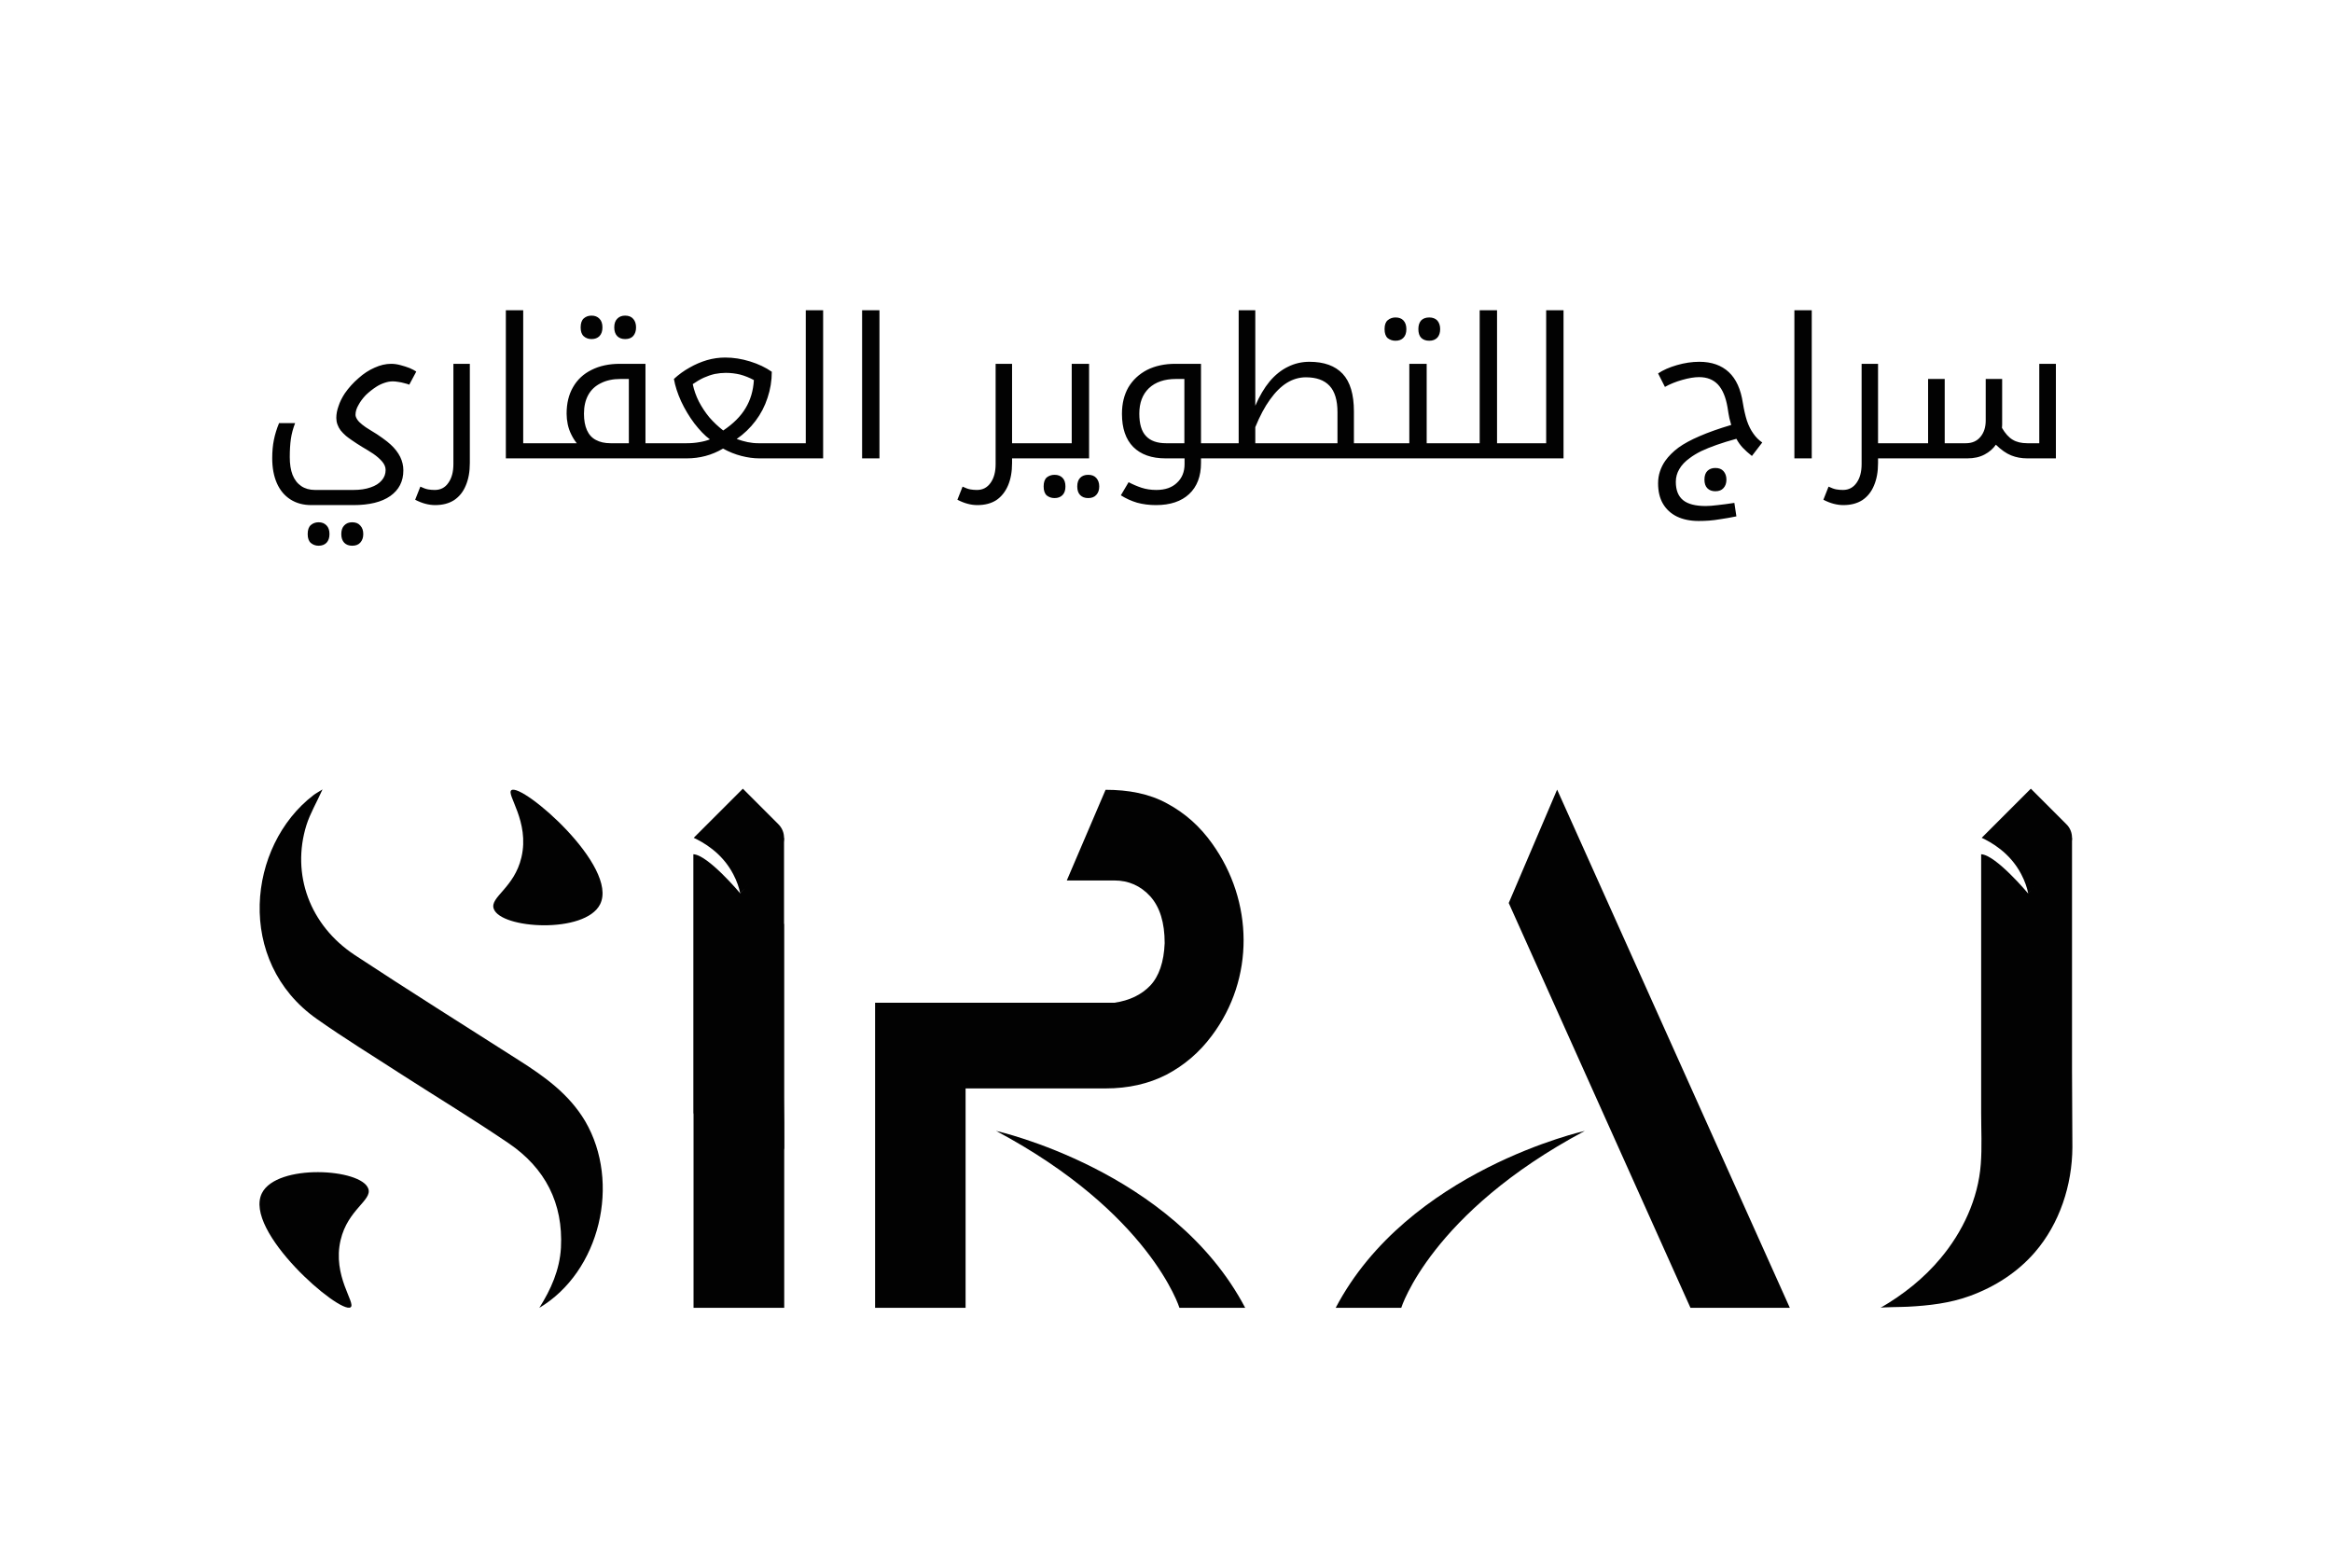
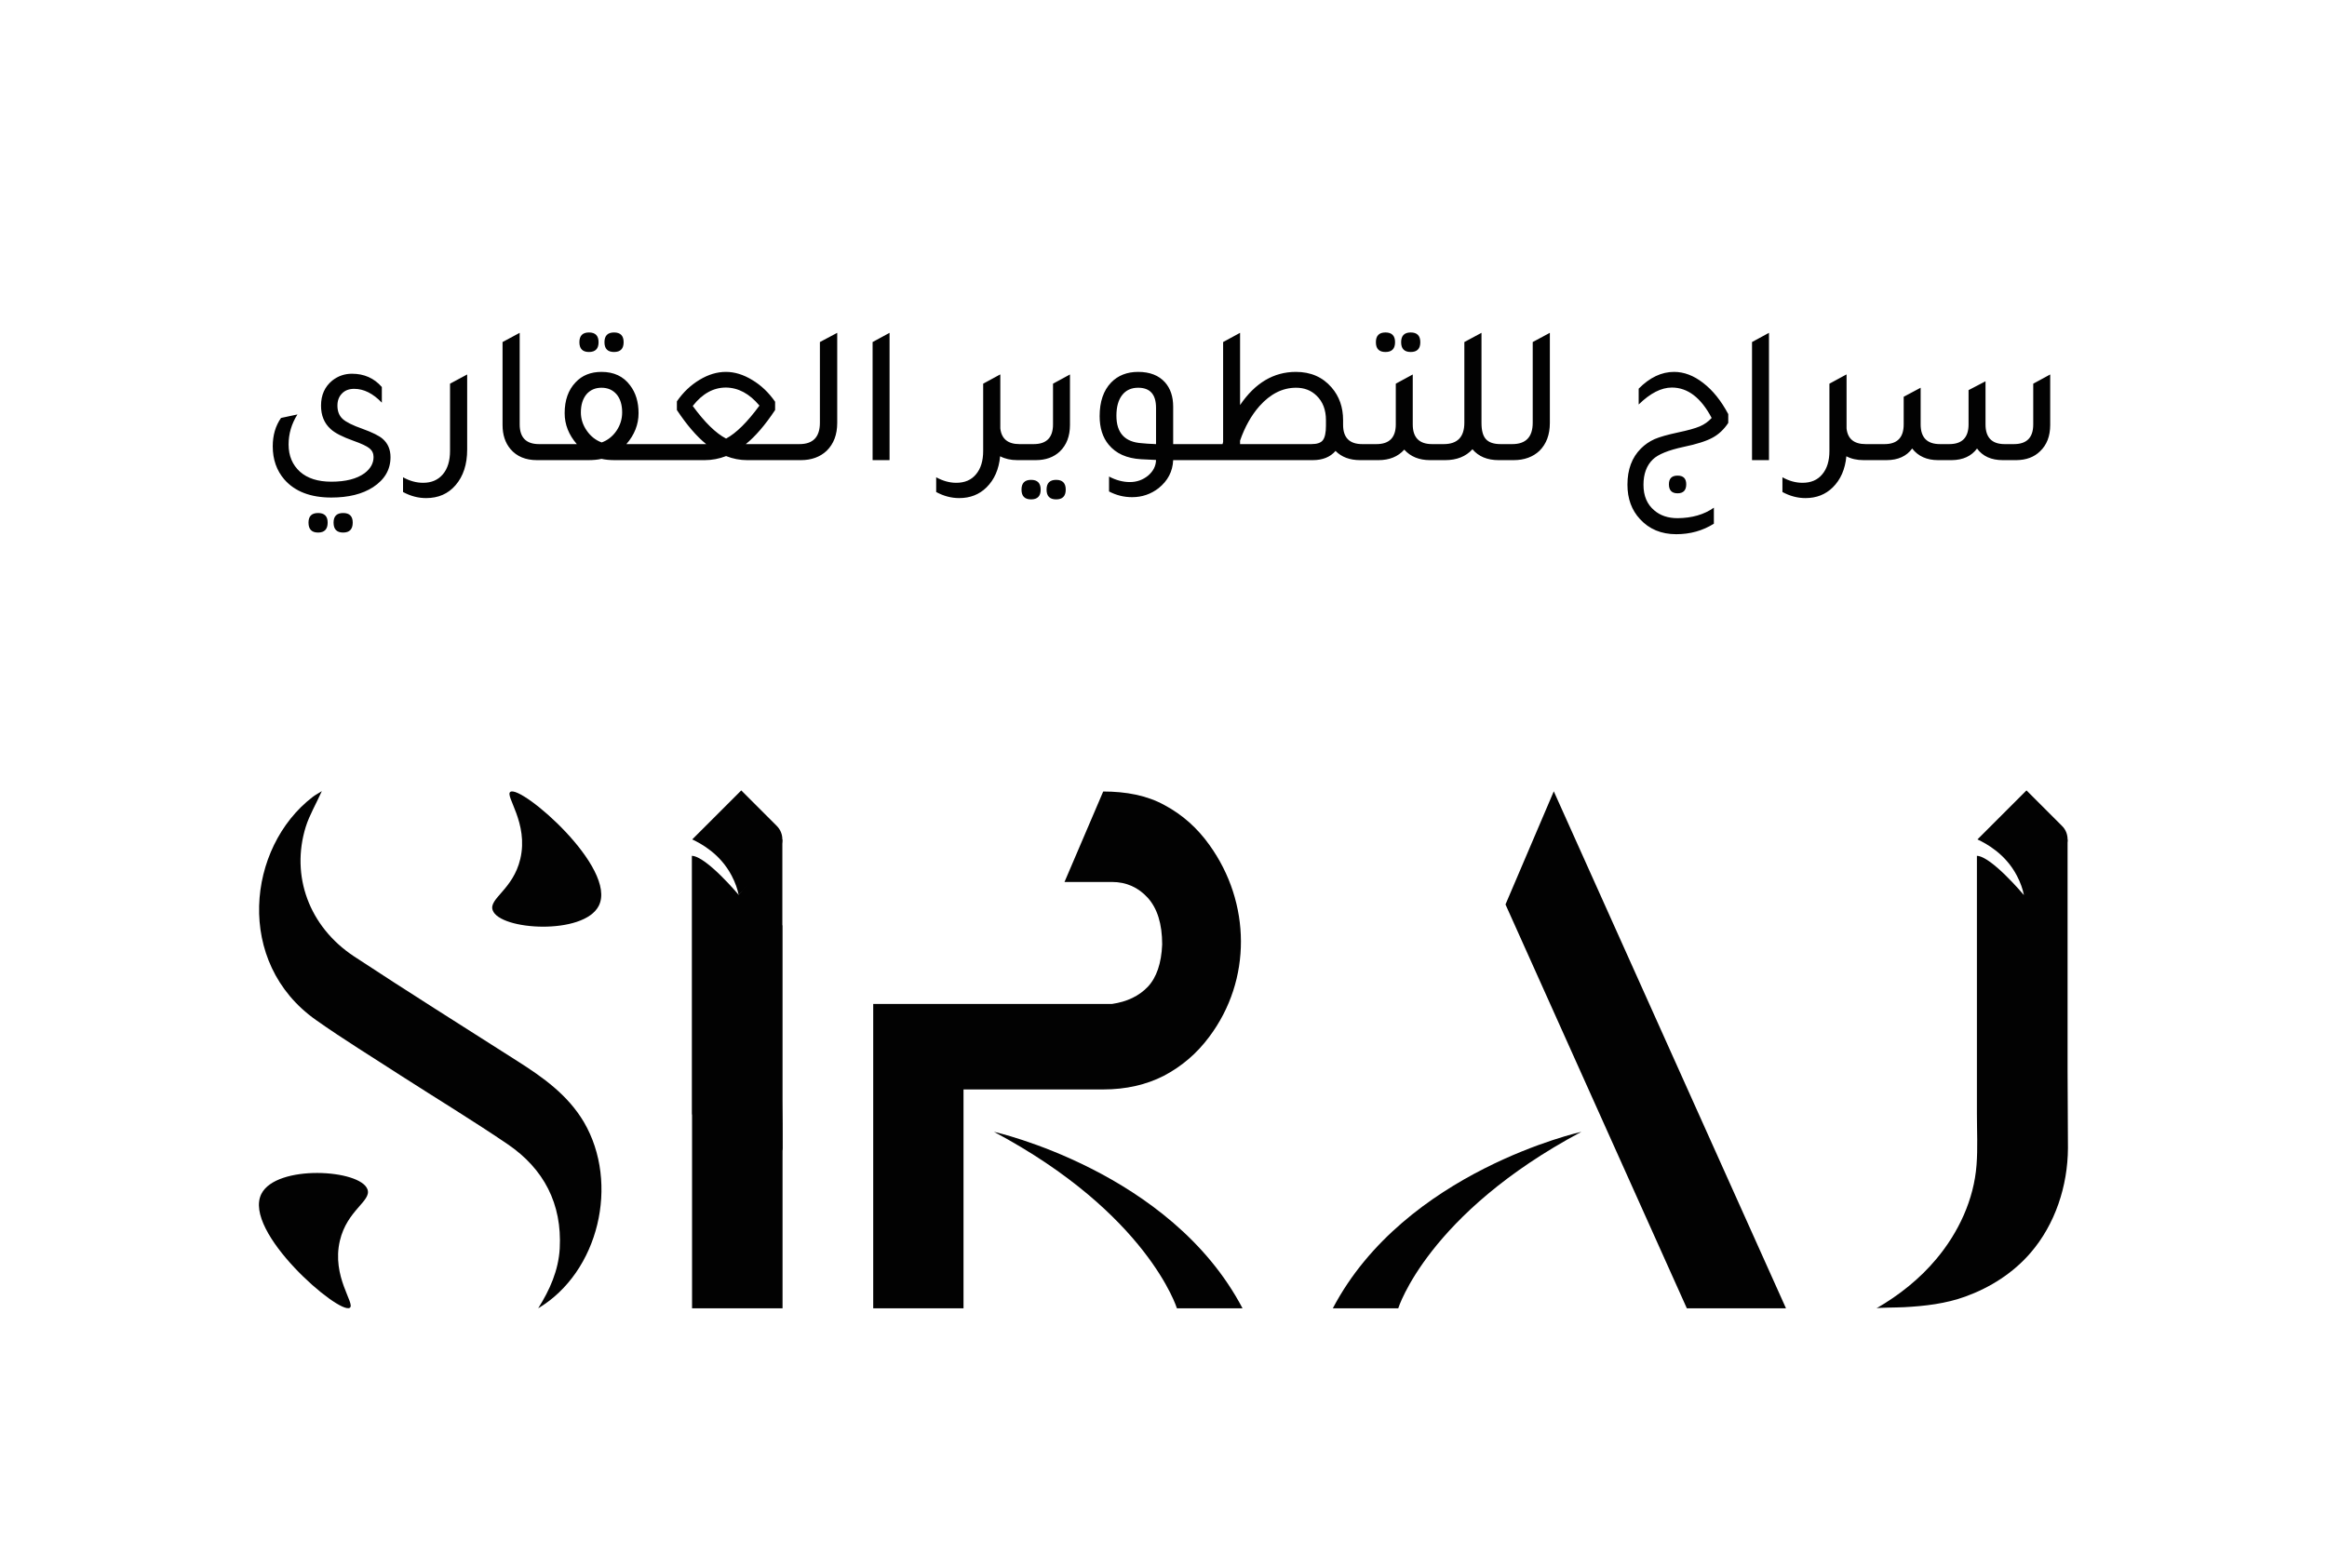
- <svg xmlns="http://www.w3.org/2000/svg" viewBox="0 0 126.27 84.88" width="1263" height="849" role="img" aria-label="SIRAJ — سراج للتطوير العقاري — Real Estate Development">
+ <svg xmlns="http://www.w3.org/2000/svg" viewBox="0 0 126.27 85.07" width="1263" height="851" role="img" aria-label="SIRAJ — سراج للتطوير العقاري — Real Estate Development">
  <g transform="translate(14.05 14.05)">
-     <g transform="translate(0 28.65587) scale(1) translate(-21.787 -56.81)">
+     <g transform="translate(0 28.84588) scale(1) translate(-21.787 -56.81)">
      <path d="M93.55,75.34c0,0-9.58,2.13-13.49,9.58h3.55C83.61,84.92,85.21,79.78,93.55,75.34z" fill="#020202" />
      <path d="M99.27,84.92 L104.65,84.92 L92.05,56.86 L89.43,63 Z" fill="#020202" />
      <path d="M50.21,76.23c0-0.88,0-1.77-0.01-2.66v-9.44h-0.01v-4.67l-2.37,3.02c0,0-1.75-2.09-2.54-2.12v3.96 c0,1.66,0,1.47,0,3.13v6.91c0,0.02,0.01,0.05,0.01,0.08v10.48h4.91v-8.56C50.21,76.32,50.21,76.27,50.21,76.23z" fill="#020202" />
      <path d="M50.19,59.47c0,0.27-0.1,0.53-0.31,0.73c-0.69,0.76-1.37,1.52-2.06,2.29c-0.06-0.31-0.18-0.67-0.38-1.05 c-0.62-1.19-1.67-1.75-2.14-1.97l2.66-2.66l1.9,1.9l0.02,0.02C50.09,58.94,50.19,59.2,50.19,59.47z" fill="#020202" />
      <path d="M61.67,75.34c0,0,9.58,2.13,13.49,9.58H71.6C71.6,84.92,70.01,79.78,61.67,75.34z" fill="#020202" />
      <path d="M67.61,73.04h-7.59v11.88h-4.9V68.4h12.96c0.82-0.12,1.46-0.43,1.94-0.93c0.47-0.5,0.74-1.27,0.78-2.3 c0-1.11-0.26-1.95-0.78-2.53c-0.52-0.57-1.17-0.86-1.94-0.86l-2.58,0l2.1-4.91c1.24,0,2.37,0.21,3.33,0.74 c0.97,0.52,1.78,1.24,2.44,2.17c2.24,3.12,2.31,7.31-0.02,10.41c-0.67,0.9-1.49,1.6-2.46,2.11 C69.93,72.79,68.83,73.04,67.61,73.04" fill="#020202" />
      <path d="M36.94,84.92c0.63-1,1.1-2.05,1.17-3.25c0.13-2.42-0.86-4.32-2.83-5.66c-1.9-1.29-3.86-2.48-5.79-3.72 c-1.54-1-3.11-1.96-4.61-3.02c-4.41-3.11-3.75-9.37-0.17-12.11c0.13-0.1,0.27-0.17,0.49-0.31c-0.32,0.71-0.67,1.3-0.87,1.93 c-0.83,2.67,0.18,5.43,2.62,7.04c2.93,1.93,5.9,3.79,8.86,5.68c1.4,0.89,2.73,1.83,3.61,3.31 C41.37,78.14,40.23,82.96,36.94,84.92z" fill="#020202" />
      <path d="M27.68,78.47c0.22,0.63-1.11,1.12-1.5,2.78c-0.46,1.95,0.85,3.43,0.54,3.64c-0.57,0.4-5.83-4.13-4.8-6.18 C22.73,77.1,27.3,77.37,27.68,78.47z" fill="#020202" />
      <path d="M34.47,63.31c-0.22-0.63,1.11-1.12,1.5-2.78c0.46-1.95-0.85-3.43-0.54-3.64c0.57-0.4,5.83,4.13,4.8,6.18 C39.42,64.68,34.85,64.41,34.47,63.31z" fill="#020202" />
      <path d="M119.93,59.47v4.69c0,1.63,0,1.4,0,3.03v4.84c0,1.4,0.02,2.8,0.02,4.2c-0.01,2.04-0.69,4.13-2.03,5.68 c-0.94,1.09-2.18,1.88-3.53,2.37c-1.07,0.39-2.2,0.52-3.34,0.58c-0.36,0.02-1.42,0.02-1.49,0.06c1.23-0.71,2.35-1.6,3.25-2.68 c1.2-1.43,2.04-3.22,2.18-5.1c0.07-0.92,0.02-1.85,0.02-2.78v-6.91c0-1.66,0-1.47,0-3.13v-3.96c0.79,0.03,2.54,2.12,2.54,2.12" fill="#020202" />
      <path d="M119.93,59.47c0,0.27-0.1,0.53-0.31,0.73c-0.69,0.76-1.37,1.52-2.06,2.29c-0.06-0.31-0.18-0.67-0.38-1.05 c-0.62-1.19-1.67-1.75-2.14-1.97l2.66-2.66l1.9,1.9l0.02,0.02C119.83,58.93,119.93,59.2,119.93,59.47z" fill="#020202" />
    </g>
-     <path transform="translate(0 10.77)" d="M3.20,4.73Q2.96,4.73 2.78,4.58Q2.61,4.43 2.61,4.10Q2.61,3.76 2.78,3.61Q2.96,3.46 3.20,3.46Q3.47,3.46 3.63,3.63Q3.79,3.79 3.79,4.10Q3.79,4.40 3.63,4.57Q3.47,4.73 3.20,4.73ZM5.02,4.73Q4.75,4.73 4.59,4.57Q4.43,4.40 4.43,4.10Q4.43,3.79 4.59,3.63Q4.75,3.46 5.02,3.46Q5.31,3.46 5.46,3.64Q5.62,3.81 5.62,4.10Q5.62,4.38 5.46,4.56Q5.31,4.73 5.02,4.73ZM2.81,2.53Q2.15,2.53 1.67,2.22Q1.19,1.91 0.94,1.34Q0.69,0.77 0.69,-0.01Q0.69,-0.56 0.78,-1.00Q0.87,-1.45 1.06,-1.91L1.93,-1.91Q1.76,-1.47 1.70,-1.05Q1.64,-0.63 1.64,-0.07Q1.64,0.50 1.79,0.89Q1.95,1.29 2.26,1.50Q2.57,1.71 3.01,1.71L5.08,1.71Q5.63,1.71 6.02,1.57Q6.41,1.44 6.62,1.19Q6.83,0.95 6.83,0.63Q6.83,0.39 6.64,0.17Q6.45,-0.05 6.16,-0.25Q5.87,-0.44 5.56,-0.62Q5.25,-0.81 5.02,-0.97Q4.80,-1.12 4.68,-1.22Q4.51,-1.37 4.39,-1.52Q4.28,-1.67 4.22,-1.84Q4.16,-2.01 4.16,-2.19Q4.16,-2.50 4.28,-2.83Q4.39,-3.17 4.62,-3.52Q4.94,-3.98 5.36,-4.34Q5.77,-4.71 6.23,-4.91Q6.69,-5.12 7.13,-5.12Q7.37,-5.12 7.63,-5.05Q7.90,-4.98 8.13,-4.89Q8.36,-4.79 8.49,-4.70L8.11,-3.99Q8.02,-4.03 7.85,-4.07Q7.68,-4.12 7.52,-4.14Q7.35,-4.17 7.22,-4.17Q7.00,-4.17 6.77,-4.09Q6.53,-4.01 6.33,-3.88Q6.02,-3.68 5.76,-3.43Q5.51,-3.17 5.36,-2.89Q5.20,-2.62 5.20,-2.36Q5.20,-2.25 5.29,-2.11Q5.38,-1.97 5.56,-1.83Q5.73,-1.69 6.00,-1.53Q6.39,-1.30 6.66,-1.10Q6.94,-0.90 7.10,-0.75Q7.44,-0.44 7.62,-0.08Q7.79,0.27 7.79,0.65Q7.79,1.54 7.08,2.04Q6.38,2.53 5.08,2.53L2.81,2.53ZM9.51,2.53Q9.26,2.53 8.99,2.46Q8.72,2.39 8.43,2.24L8.71,1.53Q8.96,1.65 9.13,1.68Q9.30,1.71 9.49,1.71Q9.97,1.71 10.23,1.32Q10.50,0.94 10.50,0.31L10.50,-5.12L11.39,-5.12L11.39,0.25Q11.39,0.96 11.17,1.47Q10.96,1.98 10.54,2.26Q10.12,2.53 9.51,2.53ZM15.68,-0.82Q15.73,-0.82 15.73,-0.78L15.73,-0.05Q15.73,0.00 15.68,0.00L13.34,0.00L13.34,-8.02L14.28,-8.02L14.28,-0.82L15.68,-0.82ZM17.98,-6.46Q17.73,-6.46 17.56,-6.61Q17.39,-6.76 17.39,-7.09Q17.39,-7.43 17.56,-7.58Q17.73,-7.73 17.98,-7.73Q18.25,-7.73 18.41,-7.56Q18.57,-7.40 18.57,-7.09Q18.57,-6.79 18.41,-6.62Q18.25,-6.46 17.98,-6.46ZM19.80,-6.46Q19.53,-6.46 19.37,-6.62Q19.21,-6.79 19.21,-7.09Q19.21,-7.40 19.37,-7.56Q19.53,-7.73 19.80,-7.73Q20.09,-7.73 20.24,-7.55Q20.39,-7.38 20.39,-7.09Q20.39,-6.81 20.24,-6.63Q20.09,-6.46 19.80,-6.46ZM22.02,-0.82Q22.07,-0.82 22.07,-0.77L22.07,-0.04Q22.07,0.00 22.02,0.00L15.57,0.00Q15.52,0.00 15.52,-0.05L15.52,-0.78Q15.52,-0.82 15.57,-0.82L17.18,-0.82Q17.01,-1.03 16.88,-1.30Q16.75,-1.56 16.69,-1.85Q16.63,-2.14 16.63,-2.42Q16.63,-3.26 16.98,-3.86Q17.33,-4.47 17.98,-4.79Q18.63,-5.12 19.52,-5.12L20.90,-5.12L20.90,-0.82L22.02,-0.82ZM20.00,-0.82L20.00,-4.30L19.55,-4.30Q18.93,-4.30 18.48,-4.07Q18.03,-3.85 17.80,-3.43Q17.57,-3.01 17.57,-2.42Q17.57,-1.89 17.73,-1.53Q17.89,-1.17 18.21,-1.00Q18.54,-0.82 19.01,-0.82L20.00,-0.82ZM27.06,0.00Q26.61,0.00 26.10,-0.13Q25.59,-0.26 25.10,-0.53Q24.64,-0.26 24.15,-0.13Q23.66,0.00 23.14,0.00L21.91,0.00Q21.86,0.00 21.86,-0.05L21.86,-0.78Q21.86,-0.82 21.91,-0.82L23.13,-0.82Q23.51,-0.82 23.83,-0.88Q24.14,-0.93 24.39,-1.03Q24.18,-1.18 23.97,-1.40Q23.76,-1.62 23.55,-1.89Q23.13,-2.45 22.83,-3.09Q22.54,-3.73 22.44,-4.30Q22.83,-4.66 23.28,-4.91Q23.73,-5.17 24.23,-5.32Q24.72,-5.46 25.22,-5.46Q25.88,-5.46 26.56,-5.25Q27.24,-5.04 27.74,-4.69Q27.74,-3.96 27.51,-3.28Q27.29,-2.60 26.86,-2.03Q26.43,-1.46 25.84,-1.05Q26.14,-0.94 26.43,-0.88Q26.72,-0.82 27.01,-0.82L28.29,-0.82Q28.34,-0.82 28.34,-0.78L28.34,-0.05Q28.34,0.00 28.29,0.00L27.06,0.00ZM25.11,-1.51Q25.93,-2.06 26.32,-2.72Q26.72,-3.38 26.77,-4.24Q26.40,-4.44 26.02,-4.54Q25.64,-4.63 25.25,-4.63Q24.96,-4.63 24.65,-4.57Q24.35,-4.50 24.06,-4.37Q23.76,-4.23 23.46,-4.02Q23.56,-3.54 23.79,-3.08Q24.03,-2.62 24.36,-2.22Q24.70,-1.83 25.11,-1.51ZM28.19,0.00Q28.13,0.00 28.13,-0.05L28.13,-0.78Q28.13,-0.82 28.19,-0.82L29.58,-0.82L29.58,-8.02L30.52,-8.02L30.52,0.00L28.19,0.00ZM32.63,-8.02L33.57,-8.02L33.57,0.00L32.63,0.00L32.63,-8.02ZM40.75,0.00L40.75,0.25Q40.75,0.96 40.53,1.47Q40.31,1.98 39.90,2.26Q39.48,2.53 38.87,2.53Q38.61,2.53 38.35,2.46Q38.08,2.39 37.79,2.24L38.07,1.53Q38.32,1.65 38.49,1.68Q38.66,1.71 38.85,1.71Q39.32,1.71 39.59,1.32Q39.86,0.94 39.86,0.31L39.86,-5.12L40.75,-5.12L40.75,-0.82L42.06,-0.82Q42.11,-0.82 42.11,-0.78L42.11,-0.05Q42.11,0.00 42.06,0.00L40.75,0.00ZM43.05,2.15Q42.81,2.15 42.63,2.01Q42.46,1.86 42.46,1.52Q42.46,1.18 42.63,1.03Q42.81,0.89 43.05,0.89Q43.32,0.89 43.48,1.05Q43.64,1.21 43.64,1.52Q43.64,1.83 43.48,1.99Q43.32,2.15 43.05,2.15ZM44.87,2.15Q44.60,2.15 44.44,1.99Q44.28,1.83 44.28,1.52Q44.28,1.21 44.44,1.05Q44.60,0.89 44.87,0.89Q45.16,0.89 45.31,1.06Q45.47,1.24 45.47,1.52Q45.47,1.81 45.31,1.98Q45.16,2.15 44.87,2.15ZM41.95,0.00Q41.90,0.00 41.90,-0.05L41.90,-0.78Q41.90,-0.82 41.95,-0.82L43.98,-0.82L43.98,-5.12L44.92,-5.12L44.92,0.00L41.95,0.00ZM51.84,-0.82Q51.89,-0.82 51.89,-0.78L51.89,-0.05Q51.89,0.00 51.84,0.00L49.93,0.00Q49.88,0.00 49.88,-0.05L49.88,-0.78Q49.88,-0.82 49.93,-0.82L51.84,-0.82ZM48.54,2.53Q48.00,2.53 47.52,2.40Q47.05,2.26 46.64,2.00L47.06,1.29Q47.40,1.47 47.76,1.59Q48.13,1.71 48.56,1.71Q49.28,1.71 49.68,1.32Q50.09,0.94 50.09,0.31L50.09,0.00L49.06,0.00Q47.93,0.00 47.31,-0.62Q46.70,-1.24 46.70,-2.41Q46.70,-3.24 47.05,-3.85Q47.41,-4.45 48.06,-4.79Q48.72,-5.12 49.59,-5.12L50.98,-5.12L50.98,0.25Q50.98,1.33 50.34,1.93Q49.70,2.53 48.54,2.53ZM50.08,-0.82L50.08,-4.30L49.63,-4.30Q48.69,-4.30 48.16,-3.80Q47.64,-3.30 47.64,-2.42Q47.64,-1.59 48.00,-1.21Q48.36,-0.82 49.09,-0.82L50.08,-0.82ZM51.74,0.00Q51.68,0.00 51.68,-0.05L51.68,-0.78Q51.68,-0.82 51.74,-0.82L53.02,-0.82L53.02,-8.02L53.92,-8.02L53.92,-2.85Q54.26,-3.64 54.70,-4.17Q55.15,-4.70 55.69,-4.96Q56.23,-5.23 56.85,-5.23Q58.04,-5.23 58.65,-4.58Q59.26,-3.93 59.26,-2.54L59.26,-0.82L60.66,-0.82Q60.71,-0.82 60.71,-0.78L60.71,-0.05Q60.71,0.00 60.66,0.00L51.74,0.00ZM58.37,-0.82L58.37,-2.50Q58.37,-3.47 57.94,-3.93Q57.51,-4.39 56.66,-4.39Q56.12,-4.39 55.63,-4.09Q55.15,-3.79 54.72,-3.19Q54.29,-2.60 53.92,-1.69L53.92,-0.82L58.37,-0.82ZM61.51,-6.37Q61.27,-6.37 61.09,-6.51Q60.92,-6.66 60.92,-7.00Q60.92,-7.34 61.09,-7.48Q61.27,-7.63 61.51,-7.63Q61.79,-7.63 61.94,-7.47Q62.10,-7.30 62.10,-7.00Q62.10,-6.69 61.94,-6.53Q61.79,-6.37 61.51,-6.37ZM63.34,-6.37Q63.06,-6.37 62.90,-6.53Q62.75,-6.69 62.75,-7.00Q62.75,-7.30 62.90,-7.47Q63.06,-7.63 63.34,-7.63Q63.62,-7.63 63.78,-7.46Q63.93,-7.28 63.93,-7.00Q63.93,-6.71 63.78,-6.54Q63.62,-6.37 63.34,-6.37ZM60.55,0.00Q60.50,0.00 60.50,-0.05L60.50,-0.78Q60.50,-0.82 60.55,-0.82L62.26,-0.82L62.26,-5.12L63.20,-5.12L63.20,-0.82L64.78,-0.82Q64.84,-0.82 64.84,-0.78L64.84,-0.05Q64.84,0.00 64.78,0.00L60.55,0.00ZM64.68,0.00Q64.63,0.00 64.63,-0.05L64.63,-0.78Q64.63,-0.82 64.68,-0.82L66.07,-0.82L66.07,-8.02L67.01,-8.02L67.01,-0.82L68.38,-0.82Q68.44,-0.82 68.44,-0.78L68.44,-0.05Q68.44,0.00 68.38,0.00L64.68,0.00ZM68.28,0.00Q68.23,0.00 68.23,-0.05L68.23,-0.78Q68.23,-0.82 68.28,-0.82L69.67,-0.82L69.67,-8.02L70.61,-8.02L70.61,0.00L68.28,0.00ZM78.83,1.78Q78.56,1.78 78.40,1.62Q78.24,1.46 78.24,1.15Q78.24,0.84 78.40,0.68Q78.56,0.52 78.83,0.52Q79.12,0.52 79.27,0.69Q79.43,0.87 79.43,1.15Q79.43,1.44 79.27,1.61Q79.12,1.78 78.83,1.78ZM77.93,3.39Q77.25,3.39 76.75,3.15Q76.26,2.91 75.99,2.45Q75.73,2.00 75.73,1.35Q75.73,1.01 75.83,0.71Q75.93,0.40 76.12,0.13Q76.39,-0.25 76.83,-0.58Q77.27,-0.90 77.97,-1.20Q78.68,-1.51 79.69,-1.81Q79.65,-1.94 79.59,-2.18Q79.54,-2.42 79.49,-2.76Q79.35,-3.59 78.97,-4.00Q78.59,-4.40 77.95,-4.40Q77.57,-4.40 77.04,-4.25Q76.51,-4.10 76.10,-3.87L75.73,-4.60Q76.13,-4.87 76.75,-5.05Q77.37,-5.23 77.96,-5.23Q78.96,-5.23 79.56,-4.67Q80.15,-4.12 80.32,-3.00Q80.41,-2.45 80.54,-2.04Q80.68,-1.63 80.89,-1.34Q81.09,-1.05 81.37,-0.86L80.81,-0.13Q80.52,-0.36 80.32,-0.57Q80.12,-0.78 79.97,-1.06Q79.38,-0.90 78.90,-0.73Q78.42,-0.56 78.06,-0.39Q77.70,-0.21 77.45,-0.02Q77.07,0.25 76.88,0.58Q76.69,0.90 76.69,1.27Q76.69,1.94 77.08,2.26Q77.47,2.58 78.31,2.58Q78.57,2.58 78.96,2.53Q79.34,2.49 79.86,2.41L79.97,3.14Q79.48,3.24 79.12,3.29Q78.77,3.35 78.49,3.37Q78.21,3.39 77.93,3.39ZM83.11,-8.02L84.05,-8.02L84.05,0.00L83.11,0.00L83.11,-8.02ZM87.64,0.00L87.64,0.25Q87.64,0.96 87.42,1.47Q87.21,1.98 86.79,2.26Q86.37,2.53 85.76,2.53Q85.51,2.53 85.24,2.46Q84.97,2.39 84.68,2.24L84.96,1.53Q85.21,1.65 85.38,1.68Q85.55,1.71 85.74,1.71Q86.21,1.71 86.48,1.32Q86.75,0.94 86.75,0.31L86.75,-5.12L87.64,-5.12L87.64,-0.82L88.95,-0.82Q89.00,-0.82 89.00,-0.78L89.00,-0.05Q89.00,0.00 88.95,0.00L87.64,0.00ZM95.72,0.00Q95.25,0.00 94.85,-0.16Q94.45,-0.32 94.02,-0.74Q93.79,-0.41 93.41,-0.21Q93.02,0.00 92.48,0.00L88.84,0.00Q88.79,0.00 88.79,-0.05L88.79,-0.78Q88.79,-0.82 88.84,-0.82L90.35,-0.82L90.35,-4.30L91.25,-4.30L91.25,-0.82L92.39,-0.82Q92.90,-0.82 93.18,-1.16Q93.47,-1.50 93.47,-2.05L93.47,-4.30L94.36,-4.30L94.36,-2.00Q94.36,-1.91 94.36,-1.82Q94.36,-1.73 94.35,-1.65Q94.62,-1.19 94.93,-1.01Q95.24,-0.82 95.72,-0.82L96.37,-0.82L96.37,-5.12L97.27,-5.12L97.27,0.00L95.72,0.00Z" fill="#020202" />
+     <path transform="translate(0 10.92)" d="M6.67,-3.12Q5.95,-3.87 5.17,-3.87Q4.75,-3.87 4.51,-3.62Q4.26,-3.37 4.26,-2.96Q4.26,-2.50 4.54,-2.24Q4.82,-1.98 5.62,-1.70Q6.42,-1.41 6.71,-1.16Q7.14,-0.79 7.14,-0.16Q7.14,0.85 6.19,1.47Q5.32,2.03 3.93,2.03Q2.24,2.03 1.38,1.05Q0.75,0.32 0.75,-0.75Q0.75,-1.65 1.20,-2.29L2.09,-2.48Q1.61,-1.72 1.61,-0.85Q1.61,0.07 2.23,0.63Q2.84,1.17 3.93,1.17Q5.10,1.17 5.73,0.71Q6.22,0.34 6.22,-0.17Q6.22,-0.46 6.00,-0.64Q5.78,-0.82 5.13,-1.05Q4.23,-1.37 3.89,-1.69Q3.37,-2.16 3.37,-2.96Q3.37,-3.82 3.98,-4.32Q4.45,-4.69 5.05,-4.69Q6.04,-4.69 6.67,-3.97L6.67,-3.12ZM3.21,3.93Q2.69,3.93 2.69,3.39Q2.69,2.87 3.21,2.87Q3.73,2.87 3.73,3.39Q3.73,3.93 3.21,3.93ZM4.57,3.93Q4.05,3.93 4.05,3.39Q4.05,2.87 4.57,2.87Q5.09,2.87 5.09,3.39Q5.09,3.93 4.57,3.93ZM11.30,-0.57Q11.30,0.63 10.67,1.36Q10.07,2.06 9.07,2.06Q8.43,2.06 7.82,1.73L7.82,0.93Q8.36,1.23 8.91,1.23Q9.59,1.23 9.98,0.77Q10.37,0.31 10.37,-0.50L10.37,-4.15L11.30,-4.65L11.30,-0.57ZM15.09,0.00Q14.16,0.00 13.65,-0.60Q13.22,-1.11 13.22,-1.91L13.22,-6.41L14.15,-6.91L14.15,-1.94Q14.15,-0.87 15.20,-0.87L15.90,-0.87L15.90,0.00L15.09,0.00ZM17.91,-5.87Q17.39,-5.87 17.39,-6.40Q17.39,-6.93 17.91,-6.93Q18.43,-6.93 18.43,-6.40Q18.43,-5.87 17.91,-5.87ZM19.27,-5.87Q18.75,-5.87 18.75,-6.40Q18.75,-6.93 19.27,-6.93Q19.79,-6.93 19.79,-6.40Q19.79,-5.87 19.27,-5.87ZM19.94,-0.87L21.93,-0.87L21.93,0.00L19.32,0.00Q18.90,0.00 18.59,-0.07Q18.29,0.00 17.86,0.00L15.26,0.00L15.26,-0.87L17.25,-0.87Q16.59,-1.63 16.59,-2.55Q16.59,-3.60 17.18,-4.22Q17.71,-4.79 18.59,-4.79Q19.60,-4.79 20.14,-4.06Q20.60,-3.46 20.60,-2.55Q20.60,-1.63 19.94,-0.87ZM18.60,-0.96Q19.09,-1.14 19.40,-1.59Q19.71,-2.05 19.71,-2.59Q19.71,-3.21 19.41,-3.57Q19.10,-3.93 18.59,-3.93Q18.08,-3.93 17.77,-3.57Q17.47,-3.20 17.47,-2.59Q17.47,-2.06 17.79,-1.60Q18.11,-1.14 18.60,-0.96ZM26.58,-0.87L29.40,-0.87L29.40,0.00L26.49,0.00Q25.91,0.00 25.35,-0.22Q24.78,0.00 24.19,0.00L21.29,0.00L21.29,-0.87L24.12,-0.87L24.27,-0.87Q23.49,-1.50 22.68,-2.72L22.68,-3.19Q23.19,-3.93 23.91,-4.36Q24.62,-4.79 25.34,-4.79Q26.05,-4.79 26.77,-4.35Q27.49,-3.92 28.01,-3.17L28.01,-2.72Q27.20,-1.50 26.42,-0.87L26.58,-0.87ZM23.54,-2.94Q24.52,-1.60 25.35,-1.17Q26.17,-1.61 27.16,-2.96Q26.35,-3.93 25.34,-3.94Q24.32,-3.94 23.54,-2.94ZM28.76,0.00L28.76,-0.87L29.33,-0.87Q30.44,-0.87 30.44,-2.03L30.44,-6.41L31.38,-6.91L31.38,-2.02Q31.38,-1.07 30.81,-0.51Q30.27,0.00 29.40,0.00L28.76,0.00ZM33.30,0.00L33.30,-6.41L34.22,-6.91L34.22,0.00L33.30,0.00ZM41.27,-0.87L41.98,-0.87L41.98,0.00L41.16,0.00Q40.62,0.00 40.22,-0.21Q40.12,0.85 39.48,1.48Q38.89,2.06 38.00,2.06Q37.36,2.06 36.75,1.73L36.75,0.93Q37.30,1.23 37.84,1.23Q38.53,1.23 38.91,0.77Q39.30,0.31 39.30,-0.50L39.30,-4.15L40.22,-4.65L40.22,-4.64L40.23,-4.65L40.23,-1.72Q40.33,-0.87 41.27,-0.87ZM41.33,0.00L41.33,-0.87L42.04,-0.87Q43.09,-0.87 43.09,-1.94L43.09,-4.15L44.01,-4.65L44.01,-1.91Q44.01,-1.00 43.46,-0.47Q42.96,0.00 42.15,0.00L41.33,0.00ZM41.90,2.13Q41.38,2.13 41.38,1.60Q41.38,1.07 41.90,1.07Q42.42,1.07 42.42,1.60Q42.42,2.13 41.90,2.13ZM43.26,2.13Q42.74,2.13 42.74,1.60Q42.74,1.07 43.26,1.07Q43.78,1.07 43.78,1.60Q43.78,2.13 43.26,2.13ZM50.94,-0.87L50.94,0.00L49.61,0.00Q49.57,0.92 48.82,1.52Q48.19,2.01 47.38,2.01Q46.72,2.01 46.13,1.70L46.13,0.89Q46.70,1.19 47.26,1.19Q47.82,1.19 48.25,0.84Q48.67,0.48 48.68,-0.01Q48.12,-0.03 47.86,-0.05Q46.70,-0.12 46.11,-0.84Q45.62,-1.43 45.62,-2.39Q45.62,-3.56 46.24,-4.21Q46.80,-4.79 47.71,-4.79Q48.66,-4.79 49.17,-4.22Q49.61,-3.72 49.61,-2.90L49.61,-0.87L50.94,-0.87ZM48.68,-2.84Q48.68,-3.93 47.71,-3.93Q47.15,-3.93 46.84,-3.53Q46.53,-3.13 46.53,-2.41Q46.53,-1.01 47.90,-0.92Q48.16,-0.89 48.68,-0.87L48.68,-2.84ZM59.87,-0.87L60.58,-0.87L60.58,0.00L59.76,0.00Q58.91,0.00 58.42,-0.50Q57.99,0.00 57.18,0.00L50.30,0.00L50.30,-0.87L52.29,-0.87L52.32,-0.99L52.32,-6.41L53.24,-6.91L53.24,-2.99Q54.46,-4.79 56.27,-4.79Q57.48,-4.79 58.21,-3.94Q58.83,-3.22 58.83,-2.17L58.83,-1.92Q58.83,-0.87 59.87,-0.87ZM57.90,-1.87L57.90,-2.17Q57.90,-3.01 57.39,-3.50Q56.95,-3.93 56.28,-3.93Q55.18,-3.93 54.29,-2.93Q53.63,-2.18 53.24,-1.06L53.24,-0.87L57.11,-0.87Q57.57,-0.87 57.73,-1.08Q57.90,-1.30 57.90,-1.87ZM61.13,-5.87Q60.61,-5.87 60.61,-6.40Q60.61,-6.93 61.13,-6.93Q61.65,-6.93 61.65,-6.40Q61.65,-5.87 61.13,-5.87ZM62.50,-5.87Q61.98,-5.87 61.98,-6.40Q61.98,-6.93 62.50,-6.93Q63.02,-6.93 63.02,-6.40Q63.02,-5.87 62.50,-5.87ZM63.66,-0.87L64.37,-0.87L64.37,0.00L63.55,0.00Q62.66,0.00 62.15,-0.57Q61.64,0.00 60.75,0.00L59.93,0.00L59.93,-0.87L60.64,-0.87Q61.69,-0.87 61.69,-1.94L61.69,-4.15L62.61,-4.65L62.61,-1.94Q62.61,-0.87 63.66,-0.87ZM67.38,-0.87L68.08,-0.87L68.08,0.00L67.27,0.00Q66.35,0.00 65.85,-0.59Q65.31,0.00 64.37,0.00L63.73,0.00L63.73,-0.87L64.29,-0.87Q65.41,-0.87 65.41,-2.03L65.41,-6.41L66.34,-6.91L66.34,-2.02Q66.34,-1.40 66.58,-1.14Q66.82,-0.87 67.38,-0.87ZM67.44,0.00L67.44,-0.87L68.01,-0.87Q69.12,-0.87 69.12,-2.03L69.12,-6.41L70.05,-6.91L70.05,-2.02Q70.05,-1.07 69.49,-0.51Q68.95,0.00 68.08,0.00L67.44,0.00ZM78.95,3.45Q78.04,4.02 76.91,4.02Q75.69,4.02 74.94,3.20Q74.26,2.47 74.26,1.33Q74.26,0.10 74.99,-0.63Q75.31,-0.95 75.73,-1.14Q76.15,-1.32 76.99,-1.50Q77.80,-1.67 78.18,-1.83Q78.56,-1.99 78.83,-2.29Q77.96,-3.94 76.67,-3.94Q75.81,-3.94 74.87,-3.02L74.87,-3.88Q75.77,-4.79 76.79,-4.79Q77.60,-4.79 78.37,-4.19Q79.15,-3.59 79.73,-2.50L79.73,-2.02Q79.38,-1.49 78.88,-1.22Q78.37,-0.94 77.31,-0.72Q76.06,-0.45 75.64,-0.04Q75.13,0.45 75.13,1.34Q75.13,2.24 75.72,2.73Q76.21,3.15 76.98,3.15Q78.16,3.14 78.95,2.58L78.95,3.45ZM76.98,1.80Q76.51,1.80 76.51,1.31Q76.51,0.84 76.98,0.84Q77.45,0.84 77.45,1.31Q77.45,1.80 76.98,1.80ZM81.02,0.00L81.02,-6.41L81.94,-6.91L81.94,0.00L81.02,0.00ZM87.19,-0.87L87.89,-0.87L87.89,0.00L87.08,0.00Q86.53,0.00 86.14,-0.21Q86.04,0.85 85.40,1.48Q84.81,2.06 83.92,2.06Q83.28,2.06 82.67,1.73L82.67,0.93Q83.21,1.23 83.76,1.23Q84.45,1.23 84.83,0.77Q85.22,0.31 85.22,-0.50L85.22,-4.15L86.14,-4.65L86.14,-4.64L86.15,-4.65L86.15,-1.72Q86.24,-0.87 87.19,-0.87ZM87.25,0.00L87.25,-0.87L88.21,-0.87Q89.25,-0.87 89.25,-1.94L89.25,-3.44L90.17,-3.93L90.17,-1.94Q90.17,-0.87 91.22,-0.87L91.72,-0.87Q92.77,-0.87 92.77,-1.94L92.77,-3.80L93.69,-4.28L93.69,-1.94Q93.69,-0.87 94.73,-0.87L95.23,-0.87Q96.28,-0.87 96.28,-1.94L96.28,-4.15L97.20,-4.65L97.20,-1.91Q97.20,-1.00 96.65,-0.48Q96.17,-0.01 95.37,0.00L94.63,0.00Q93.69,0.00 93.23,-0.63Q92.77,-0.01 91.86,0.00L91.12,0.00Q90.20,0.00 89.71,-0.63Q89.25,0.00 88.31,0.00L87.25,0.00Z" fill="#020202" />
  </g>
</svg>
